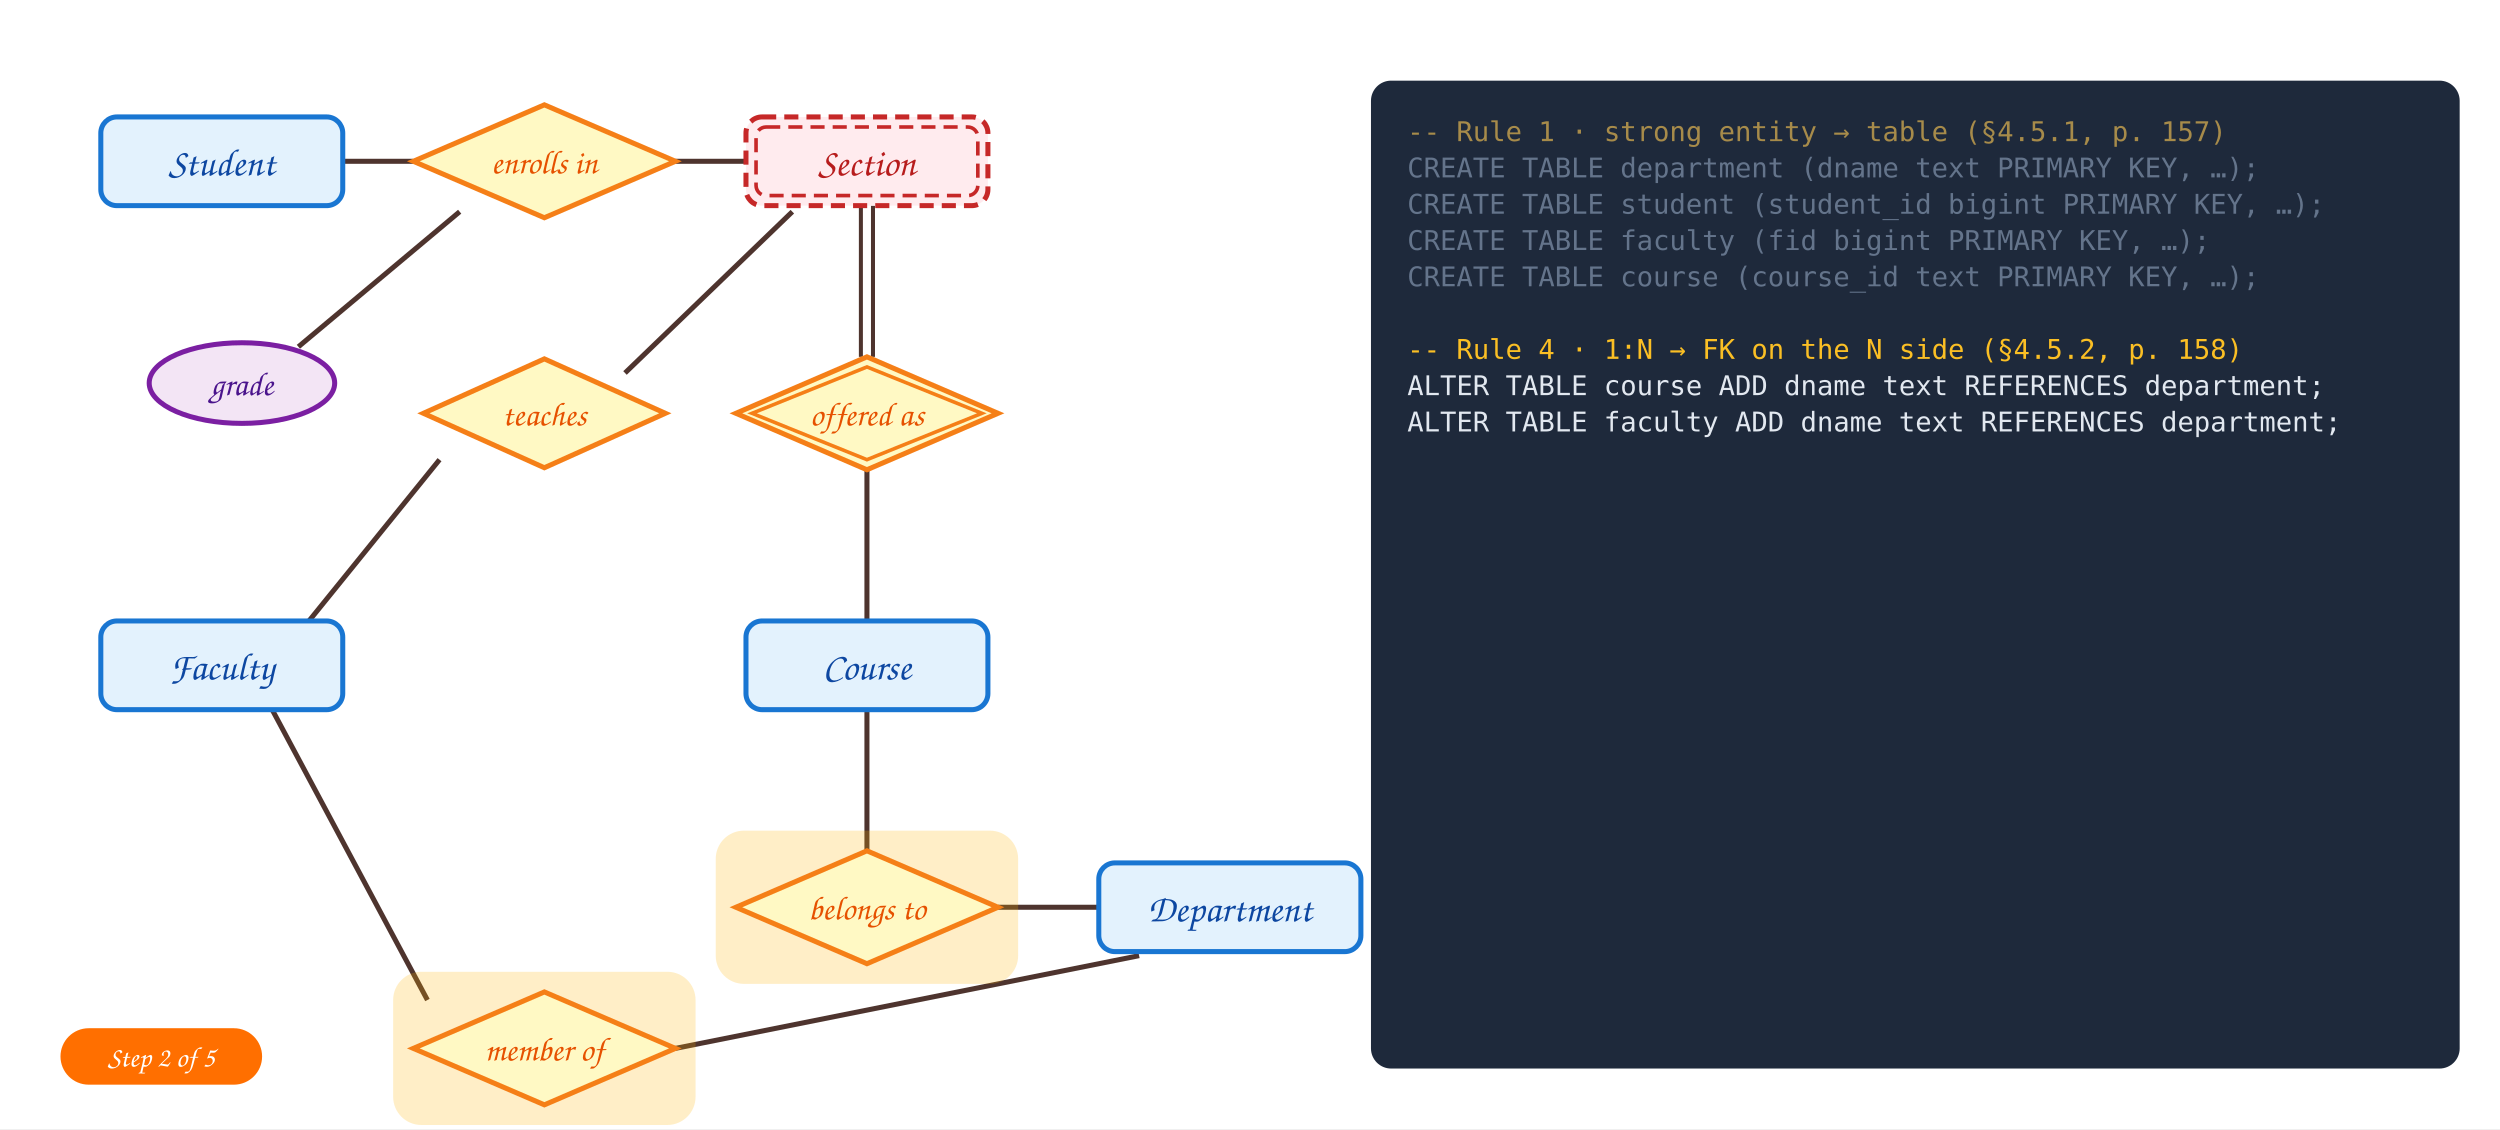
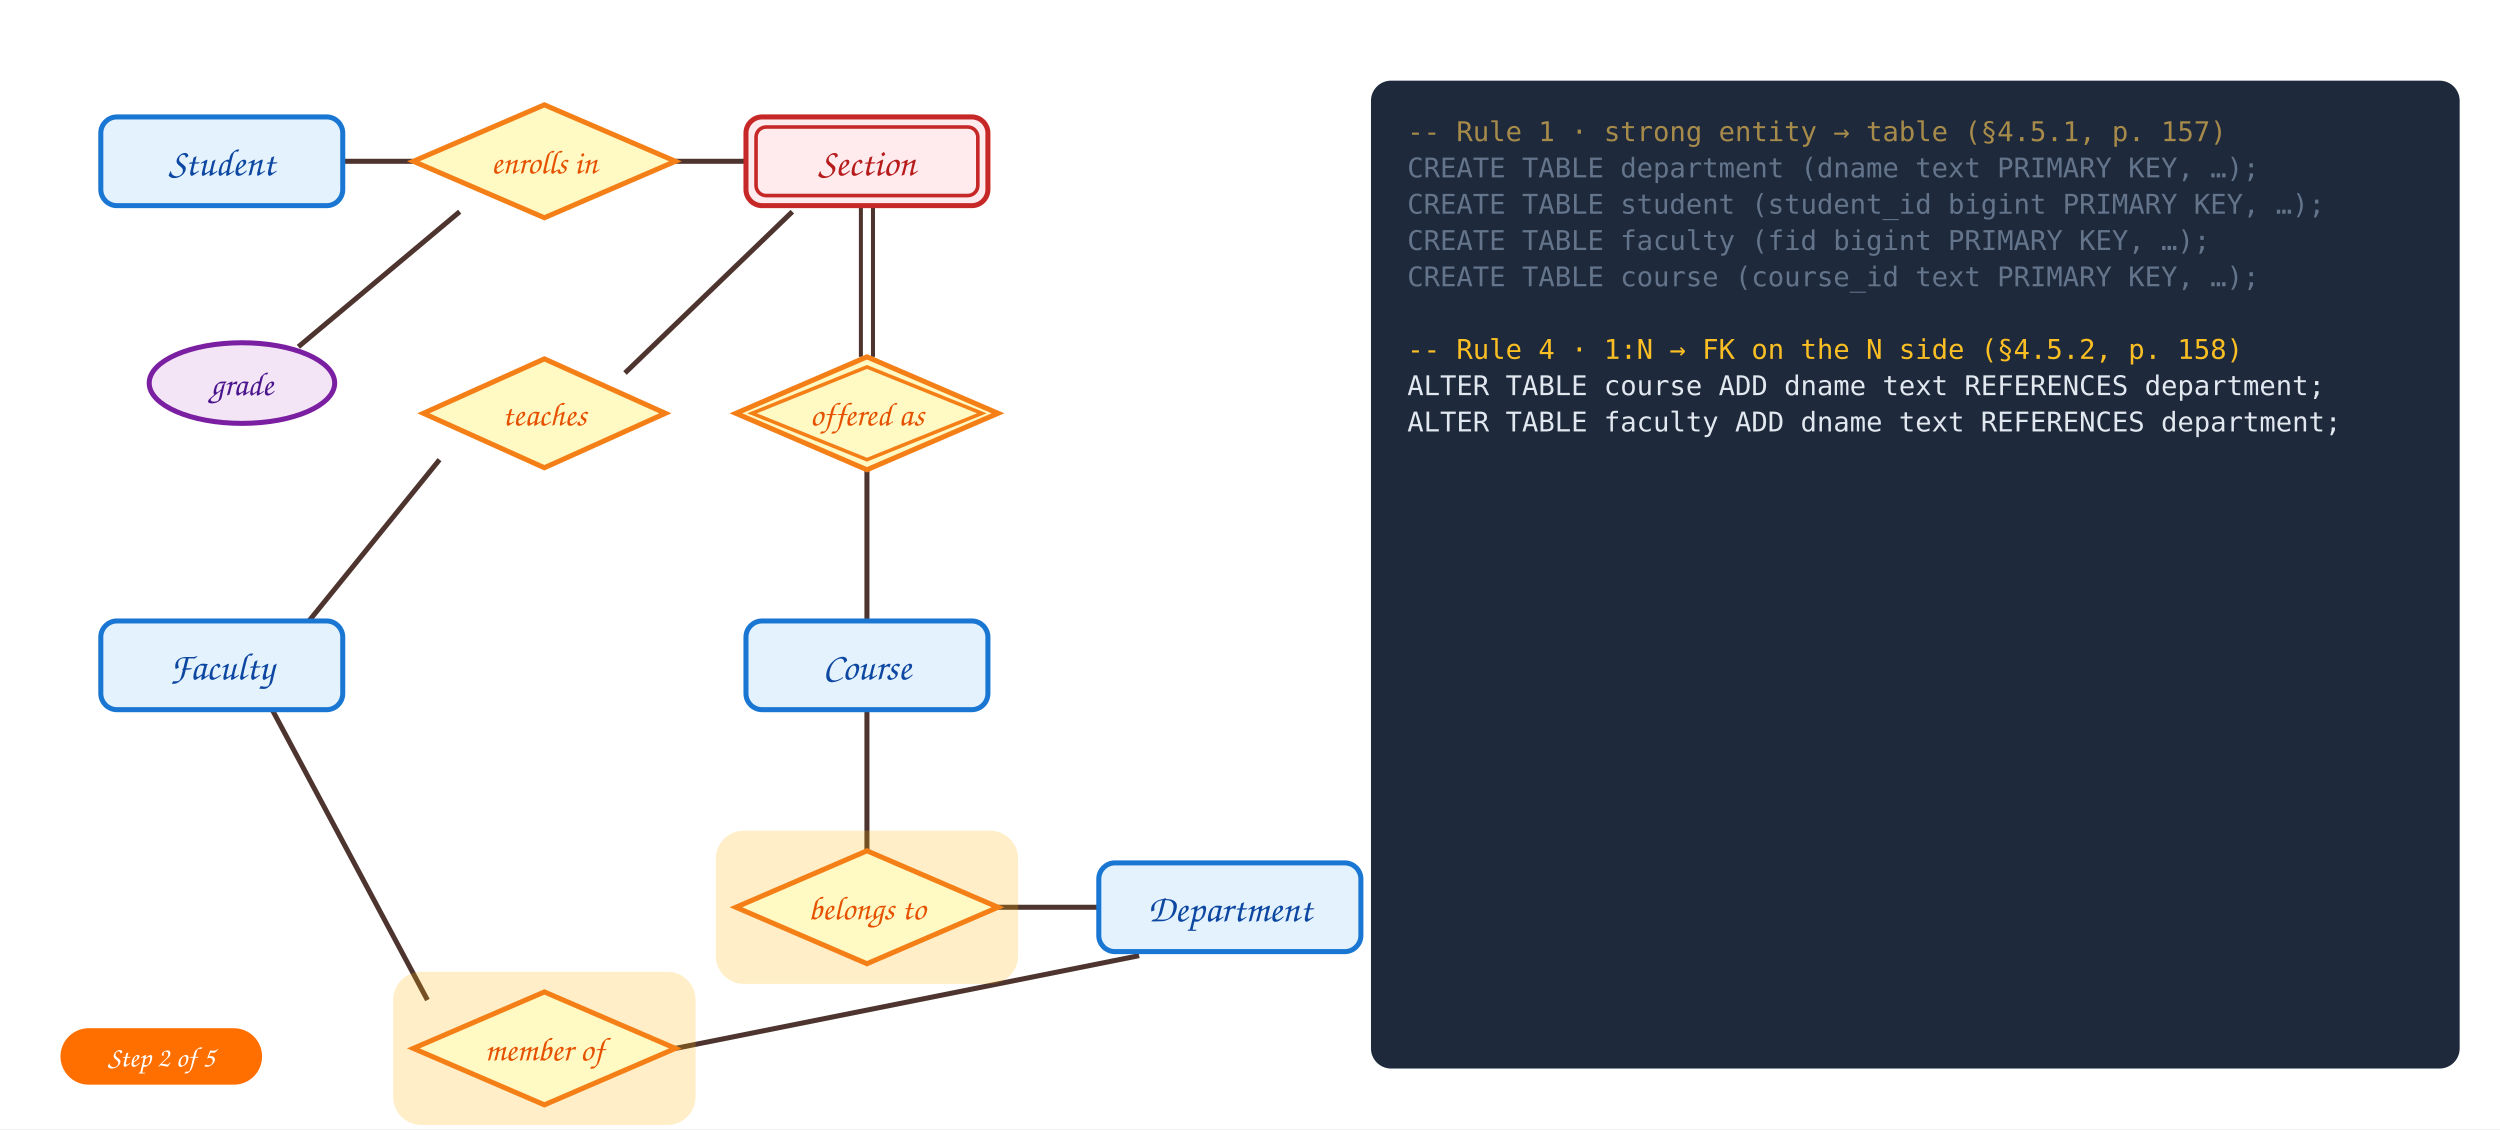
<svg xmlns="http://www.w3.org/2000/svg" viewBox="0 0 1240 560" font-family="'Chalkboard SE','Comic Sans MS','Segoe Print',cursive">
  <defs>
    <filter id="glow" x="-60%" y="-60%" width="220%" height="220%">
      <feDropShadow dx="0" dy="0" stdDeviation="5" flood-color="#ffb300" flood-opacity="0.9" />
    </filter>
    <marker id="lead" viewBox="0 0 10 10" refX="8" refY="5" markerWidth="7" markerHeight="7" orient="auto-start-reverse">
      <path d="M 0 1 L 9 5 L 0 9 z" fill="#ff6f00" />
    </marker>
  </defs>
  <rect width="1240" height="560" fill="#ffffff" />
  <line x1="170" y1="80" x2="205" y2="80" stroke="#4E342E" stroke-width="2.5" />
  <line x1="335" y1="80" x2="370" y2="80" stroke="#4E342E" stroke-width="2.5" />
  <line x1="433" y1="102" x2="433" y2="177" stroke="#4E342E" stroke-width="2" />
  <line x1="427" y1="102" x2="427" y2="177" stroke="#4E342E" stroke-width="2" />
  <line x1="430" y1="233" x2="430" y2="308" stroke="#4E342E" stroke-width="2.5" />
  <line x1="430" y1="352" x2="430" y2="422" stroke="#4E342E" stroke-width="2.5" />
  <line x1="495" y1="450" x2="550" y2="450" stroke="#4E342E" stroke-width="2.5" />
  <line x1="150" y1="312" x2="218" y2="228" stroke="#4E342E" stroke-width="2.5" />
  <line x1="310" y1="185" x2="393" y2="105" stroke="#4E342E" stroke-width="2.5" />
  <line x1="135" y1="352" x2="212" y2="496" stroke="#4E342E" stroke-width="2.5" />
  <line x1="335" y1="520" x2="565" y2="474" stroke="#4E342E" stroke-width="2.5" />
  <line x1="228" y1="105" x2="148" y2="172" stroke="#4E342E" stroke-width="2.5" />
  <rect x="355" y="412" width="150" height="76" rx="14" fill="#ffb300" opacity="0.22" />
  <rect x="195" y="482" width="150" height="76" rx="14" fill="#ffb300" opacity="0.22" />
  <g>
    <rect x="50" y="58" width="120" height="44" rx="8" fill="#e3f2fd" stroke="#1976d2" stroke-width="2.5" />
    <text x="110" y="87" font-size="19" fill="#0d47a1" text-anchor="middle">Student</text>
  </g>
  <g>
    <polygon points="270,52 335,80 270,108 205,80" fill="#fff9c4" stroke="#f57f17" stroke-width="2.5" />
    <text x="270" y="86" font-size="16.5" fill="#e65100" text-anchor="middle">enrolls in</text>
  </g>
  <g>
-     <rect x="370" y="58" width="120" height="44" rx="8" fill="#ffebee" stroke="#c62828" stroke-width="2.5" stroke-dasharray="7 4" />
-     <rect x="375" y="63" width="110" height="34" rx="5" fill="none" stroke="#c62828" stroke-width="1.8" stroke-dasharray="7 4" />
+     <rect x="370" y="58" width="120" height="44" rx="8" fill="#ffebee" stroke="#c62828" stroke-width="2.5" />
+     <rect x="375" y="63" width="110" height="34" rx="5" fill="none" stroke="#c62828" stroke-width="1.8" />
    <text x="430" y="87" font-size="19" fill="#b71c1c" text-anchor="middle">Section</text>
  </g>
  <g>
    <polygon points="430,177 495,205 430,233 365,205" fill="#fff9c4" stroke="#f57f17" stroke-width="2.5" />
    <polygon points="430,182 487,205 430,228 373,205" fill="none" stroke="#f57f17" stroke-width="1.8" />
    <text x="430" y="211" font-size="16.5" fill="#e65100" text-anchor="middle">offered as</text>
  </g>
  <g>
    <rect x="370" y="308" width="120" height="44" rx="8" fill="#e3f2fd" stroke="#1976d2" stroke-width="2.5" />
    <text x="430" y="337" font-size="19" fill="#0d47a1" text-anchor="middle">Course</text>
  </g>
  <g>
    <polygon points="430,422 495,450 430,478 365,450" fill="#fff9c4" stroke="#f57f17" stroke-width="2.5" />
    <text x="430" y="456" font-size="16.5" fill="#e65100" text-anchor="middle">belongs to</text>
  </g>
  <g>
    <rect x="545" y="428" width="130" height="44" rx="8" fill="#e3f2fd" stroke="#1976d2" stroke-width="2.5" />
    <text x="610" y="457" font-size="19" fill="#0d47a1" text-anchor="middle">Department</text>
  </g>
  <g>
    <rect x="50" y="308" width="120" height="44" rx="8" fill="#e3f2fd" stroke="#1976d2" stroke-width="2.5" />
    <text x="110" y="337" font-size="19" fill="#0d47a1" text-anchor="middle">Faculty</text>
  </g>
  <g>
    <polygon points="270,178 330,205 270,232 210,205" fill="#fff9c4" stroke="#f57f17" stroke-width="2.5" />
    <text x="270" y="211" font-size="16.5" fill="#e65100" text-anchor="middle">teaches</text>
  </g>
  <g>
    <polygon points="270,492 335,520 270,548 205,520" fill="#fff9c4" stroke="#f57f17" stroke-width="2.5" />
    <text x="270" y="526" font-size="16.5" fill="#e65100" text-anchor="middle">member of</text>
  </g>
  <g>
    <ellipse cx="120" cy="190" rx="46" ry="20" fill="#f3e5f5" stroke="#7b1fa2" stroke-width="2.5" />
    <text x="120" y="196" font-size="16.5" fill="#4a148c" text-anchor="middle">grade</text>
  </g>
  <rect x="680" y="40" width="540" height="490" rx="10" fill="#1e293b" />
  <text x="698" y="70" font-size="13.5" font-family="ui-monospace,Menlo,Consolas,monospace" fill="#a78b4a">-- Rule 1 · strong entity → table   (§4.5.1, p. 157)</text>
  <text x="698" y="88" font-size="13.5" font-family="ui-monospace,Menlo,Consolas,monospace" fill="#64748b">CREATE TABLE department (dname text PRIMARY KEY, …);</text>
  <text x="698" y="106" font-size="13.5" font-family="ui-monospace,Menlo,Consolas,monospace" fill="#64748b">CREATE TABLE student (student_id bigint PRIMARY KEY, …);</text>
  <text x="698" y="124" font-size="13.5" font-family="ui-monospace,Menlo,Consolas,monospace" fill="#64748b">CREATE TABLE faculty (fid bigint PRIMARY KEY, …);</text>
  <text x="698" y="142" font-size="13.5" font-family="ui-monospace,Menlo,Consolas,monospace" fill="#64748b">CREATE TABLE course (course_id text PRIMARY KEY, …);</text>
  <text x="698" y="178" font-size="13.5" font-family="ui-monospace,Menlo,Consolas,monospace" fill="#fbbf24">-- Rule 4 · 1:N → FK on the N side  (§4.5.2, p. 158)</text>
  <text x="698" y="196" font-size="13.5" font-family="ui-monospace,Menlo,Consolas,monospace" fill="#e2e8f0">ALTER TABLE course ADD dname text REFERENCES department;</text>
  <text x="698" y="214" font-size="13.5" font-family="ui-monospace,Menlo,Consolas,monospace" fill="#e2e8f0">ALTER TABLE faculty ADD dname text REFERENCES department;</text>
  <g>
    <rect x="30" y="510" width="100" height="28" rx="14" fill="#ff6f00" />
    <text x="80" y="529" font-size="14" fill="#ffffff" text-anchor="middle">Step 2 of 5</text>
  </g>
</svg>
